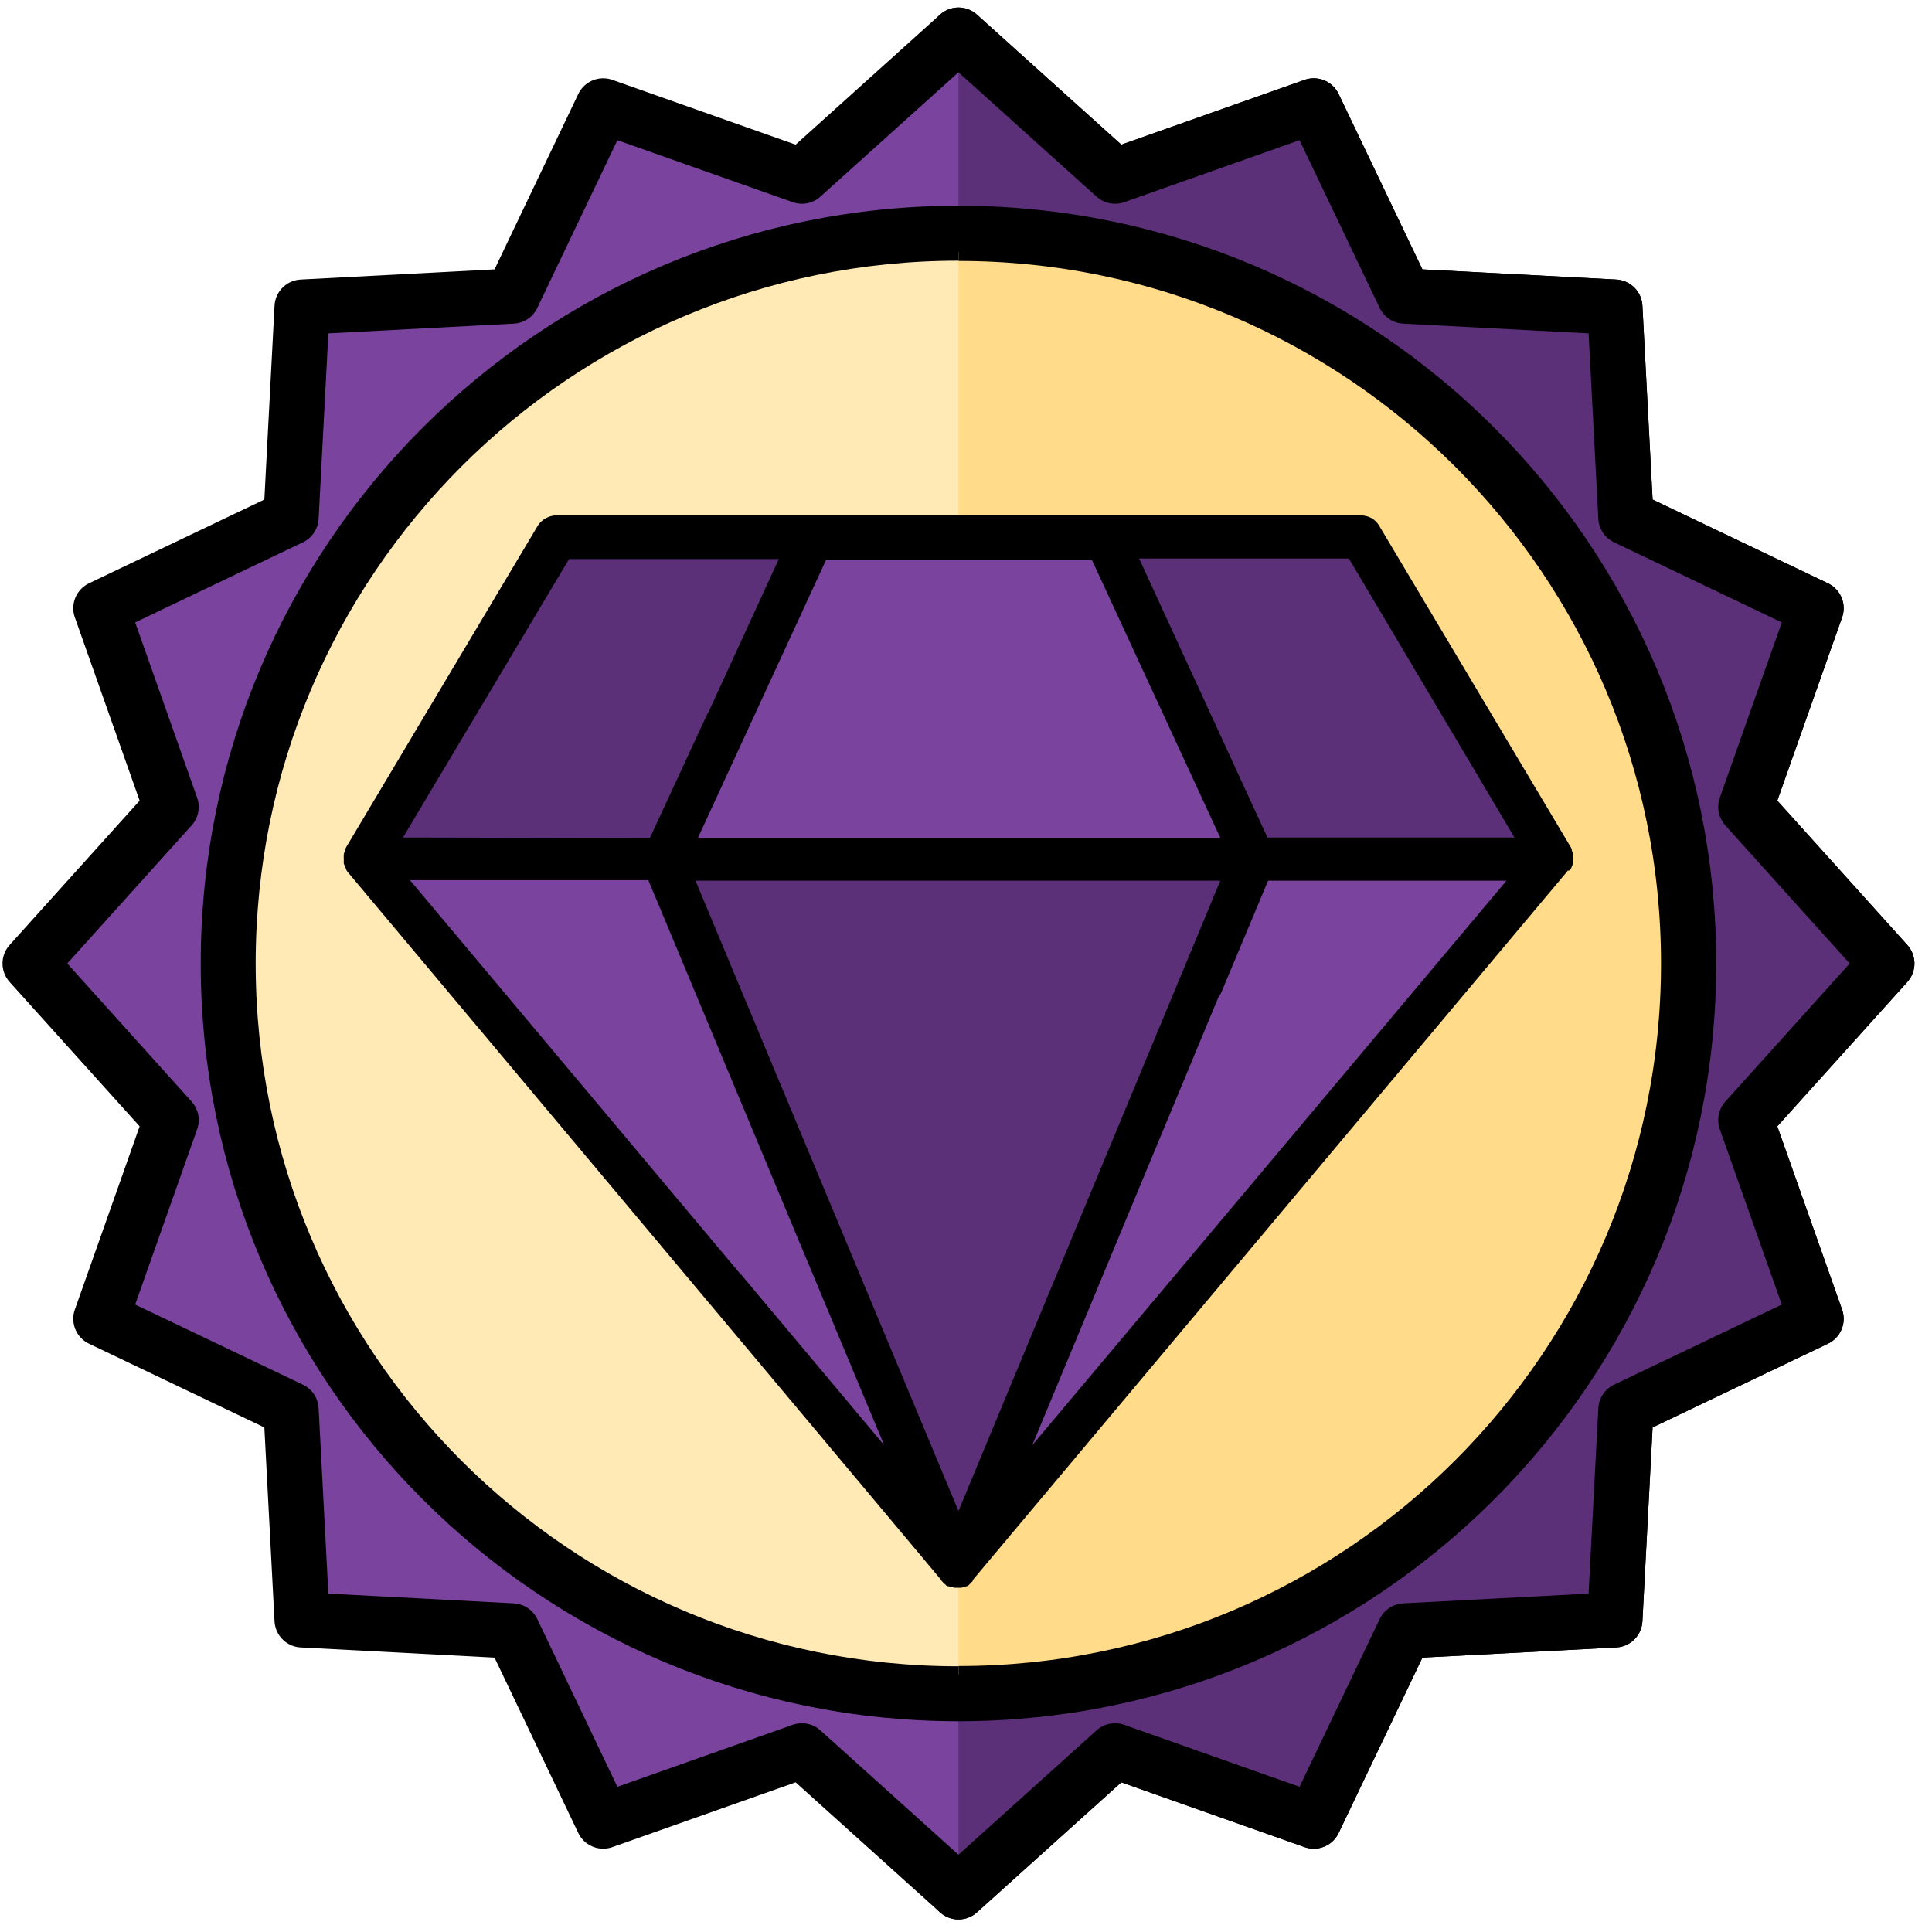
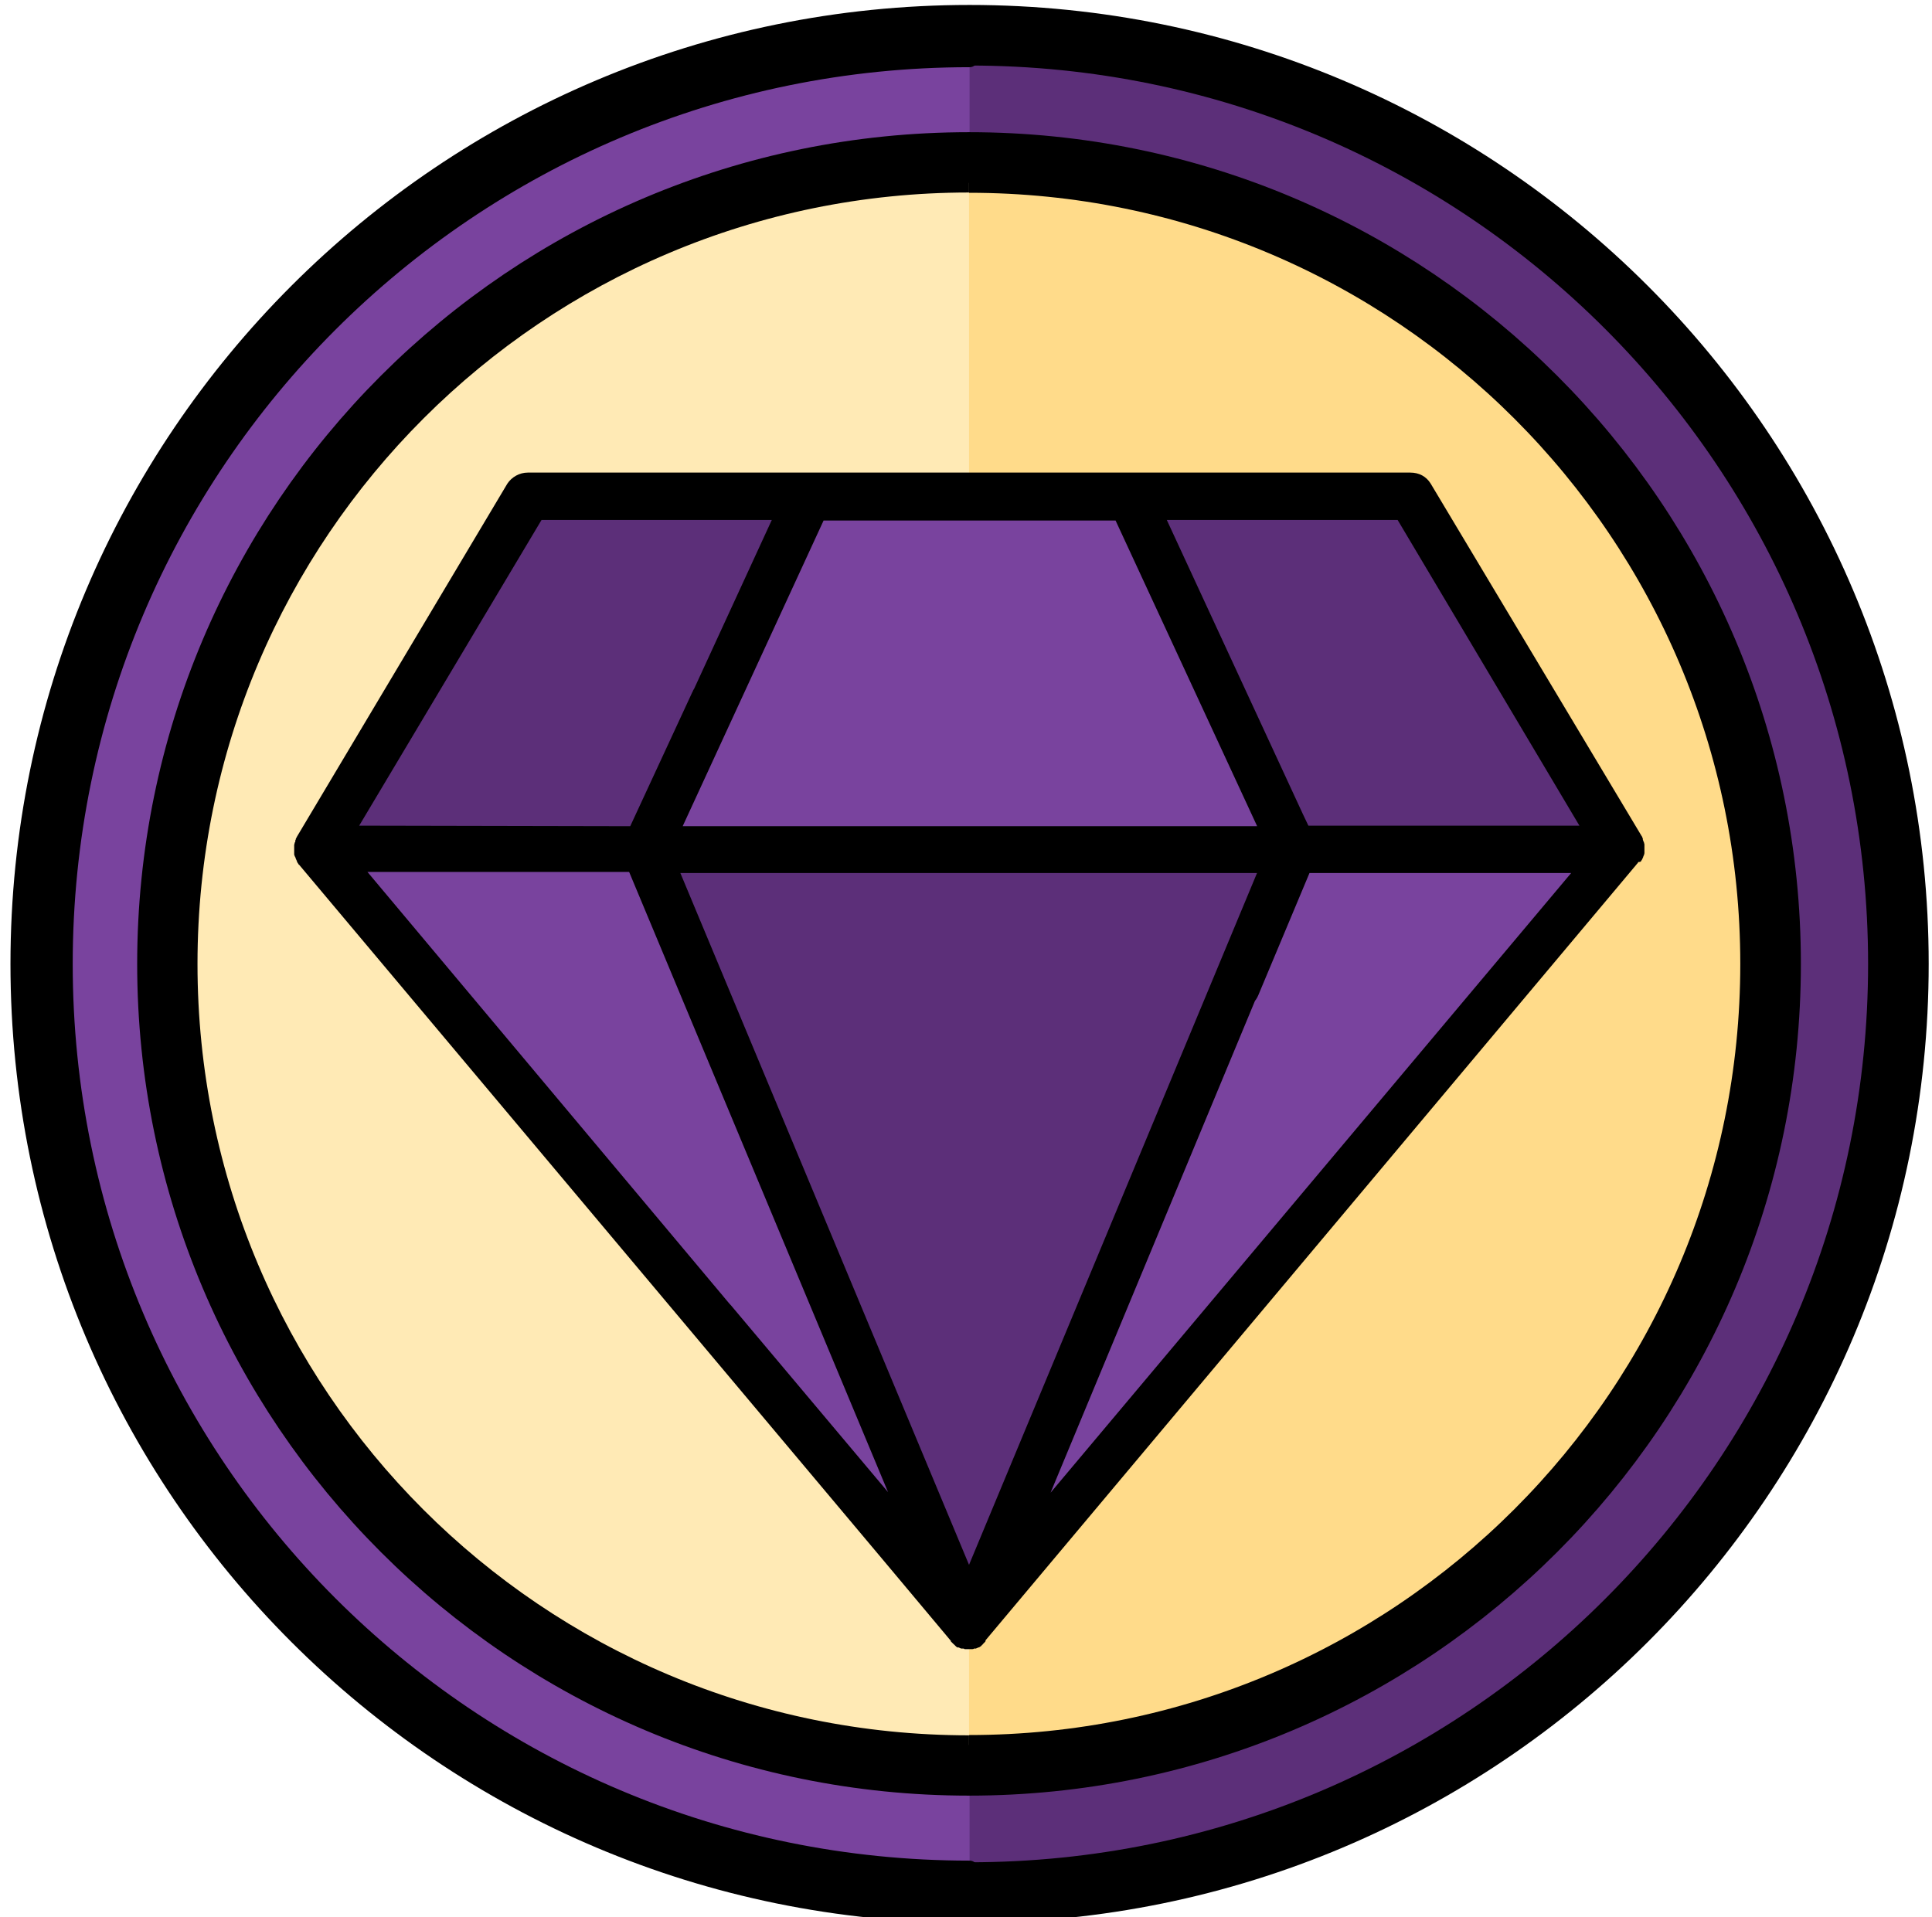
- <svg xmlns="http://www.w3.org/2000/svg" version="1.1" id="Layer_1" x="0px" y="0px" viewBox="-207 193 385 385" style="enable-background:new -255 129 512 512;" xml:space="preserve">
-   <style type="text/css">
- 	.st0{fill:#79439E;stroke:#000000;stroke-width:11;stroke-linecap:round;stroke-linejoin:round;stroke-miterlimit:10;}
- 	.st1{fill:#5C2F79;stroke:#000000;stroke-width:11;stroke-linecap:round;stroke-linejoin:round;stroke-miterlimit:10;}
- 	.st2{fill:#FFDB8A;stroke:#000000;stroke-width:11;stroke-miterlimit:10;}
- 	.st3{fill:#FFEAB5;stroke:#000000;stroke-width:3.5;stroke-miterlimit:10;}
- 	.st4{fill:#79439E;}
- 	.st5{fill:#5C2F79;}
- </style>
-   <polygon class="st0" points="-16,200 15.2,228.1 54.8,214.1 72.9,252 114.8,254.2 117,296.1 154.9,314.2 140.9,353.8 169,385  140.9,416.2 154.9,455.8 117,473.9 114.8,515.8 72.9,518 54.8,555.9 15.2,541.9 -16,570 -47.2,541.9 -86.8,555.9 -104.9,518  -146.8,515.8 -149,473.9 -186.9,455.8 -172.9,416.2 -201,385 -172.9,353.8 -186.9,314.2 -149,296.1 -146.8,254.2 -104.9,252  -86.8,214.1 -47.2,228.1 " />
-   <polyline class="st1" points="-16,200 15.2,228.1 54.8,214.1 72.9,252 114.8,254.2 117,296.1 154.9,314.2 140.9,353.8 169,385  140.9,416.2 154.9,455.8 117,473.9 114.8,515.8 72.9,518 54.8,555.9 15.2,541.9 -16,570 " />
-   <circle class="st2" cx="-16" cy="385" r="145.5" />
-   <path class="st3" d="M-16,526.8c-78.4,0-141.8-63.4-141.8-141.8S-94.3,243.2-16,243.2" />
+ <svg xmlns="http://www.w3.org/2000/svg" version="1.1" id="Layer_1" x="0px" y="0px" viewBox="-182.7 210 350.7 348" style="enable-background:new -182.7 210 350.7 348;" xml:space="preserve">
+   <circle style="fill:#5C2F79;stroke:#000000;stroke-width:11;stroke-linecap:round;stroke-linejoin:round;stroke-miterlimit:10;" cx="-6.7" cy="385" r="168.6" />
+   <path style="fill:#79439E;stroke:#000000;stroke-width:3;stroke-linecap:round;stroke-linejoin:round;stroke-miterlimit:10;" d="  M-6.7,549.3C-97.5,549.3-171,475.8-171,385S-97.4,220.7-6.7,220.7" />
+   <circle style="fill:#FFDB8A;stroke:#000000;stroke-width:11;stroke-miterlimit:10;" cx="-6.8" cy="385" r="145.5" />
+   <path style="fill:#FFEAB5;stroke:#000000;stroke-width:3.5;stroke-miterlimit:10;" d="M-6.8,526.8c-78.4,0-141.8-63.4-141.8-141.8  S-85,243.2-6.8,243.2" />
  <g>
    <g>
      <g>
-         <polygon class="st4" points="-16,430 -74.8,364.1 -134.2,364.1 -16,505.1 -16,505.1    " />
-         <polygon class="st4" points="102.3,364.1 42.9,364.1 42.9,364.1 42.9,364.1 -16,430 -16,505.1 -16,505.1 -16,505.1    " />
+         <polygon style="fill:#79439E;" points="-6.8,430 -65.5,364.1 -125,364.1 -6.8,505.1 -6.8,505.1    " />
+         <polygon style="fill:#79439E;" points="111.5,364.1 52.1,364.1 52.1,364.1 52.1,364.1 -6.8,430 -6.8,505.1 -6.8,505.1      -6.8,505.1    " />
      </g>
    </g>
    <g>
      <g>
-         <polygon class="st5" points="-74.8,364.1 -16,505.1 42.9,364.1    " />
-         <polygon class="st5" points="-45.2,300 -96.1,300 -134.2,364.1 -74.8,364.1 -74.8,364.1 -16,332.1    " />
-         <polygon class="st5" points="64.1,300 13.2,300 13.2,300 -16,332.1 42.9,364.1 42.9,364.1 102.3,364.1    " />
+         <polygon style="fill:#5C2F79;" points="-65.5,364.1 -6.8,505.1 52.1,364.1    " />
+         <polygon style="fill:#5C2F79;" points="-36,300 -86.9,300 -125,364.1 -65.5,364.1 -65.5,364.1 -6.8,332.1    " />
+         <polygon style="fill:#5C2F79;" points="73.3,300 22.5,300 22.5,300 -6.8,332.1 52.1,364.1 52.1,364.1 111.5,364.1    " />
      </g>
    </g>
-     <polygon class="st4" points="-45.2,300 -74.8,364.1 42.9,364.1 13.2,300  " />
-     <path d="M105.9,366.3C106,366.3,106,366.3,105.9,366.3c0.1-0.1,0.1-0.2,0.2-0.3c0-0.1,0.1-0.2,0.1-0.2c0-0.1,0.1-0.2,0.1-0.3   c0-0.1,0.1-0.2,0.1-0.2c0-0.1,0.1-0.3,0.1-0.4c0-0.1,0-0.1,0-0.2c0-0.2,0-0.4,0-0.5c0,0,0,0,0-0.1c0-0.2,0-0.4,0-0.6   c0-0.1,0-0.1,0-0.2c0-0.1-0.1-0.3-0.1-0.4c0-0.1-0.1-0.1-0.1-0.2c0-0.1-0.1-0.2-0.1-0.4c0,0,0,0,0-0.1c0-0.1-0.1-0.1-0.1-0.2   c0-0.1-0.1-0.2-0.1-0.2l-38.2-64.1c-0.8-1.3-2.1-2-3.7-2H-96.1c-1.5,0-2.9,0.8-3.7,2l-38.2,64.1c0,0.1-0.1,0.1-0.1,0.2   c0,0.1-0.1,0.1-0.1,0.2c0,0,0,0,0,0.1c-0.1,0.1-0.1,0.2-0.1,0.4c0,0.1-0.1,0.1-0.1,0.2c0,0.1-0.1,0.3-0.1,0.4c0,0.1,0,0.1,0,0.2   c0,0.2,0,0.4,0,0.6c0,0,0,0,0,0.1c0,0.2,0,0.4,0,0.5c0,0.1,0,0.1,0,0.2c0,0.1,0,0.3,0.1,0.4c0,0.1,0.1,0.2,0.1,0.2   c0,0.1,0.1,0.2,0.1,0.3c0,0.1,0.1,0.2,0.1,0.2c0,0.1,0.1,0.2,0.1,0.2s0,0,0,0.1s0.1,0.2,0.1,0.2c0.1,0.1,0.1,0.2,0.2,0.3   c0,0,0,0.1,0.1,0.1l105.3,125.6c1.6,1.9,4.2,2,6,0.5s2-4.2,0.5-6l-99.5-118.6h47.5l47,112.6L-59.3,447c-1.6-1.9-4.2-2-6-0.5   c-1.9,1.6-2,4.2-0.5,6l46.4,55.4l0,0l0,0c0,0,0,0,0,0.1c0.1,0.1,0.2,0.2,0.2,0.2l0.1,0.1l0,0l0,0c0.1,0.1,0.1,0.1,0.2,0.2   c0,0,0.1,0,0.1,0.1l0.1,0.1c0,0,0.1,0,0.1,0.1c0,0,0.1,0,0.1,0.1l0,0c0.1,0.1,0.2,0.1,0.3,0.2h0.1h0.1c0.1,0,0.1,0,0.2,0.1   c0.1,0,0.2,0.1,0.3,0.1h0.1c0.1,0,0.1,0,0.2,0c0.1,0,0.2,0,0.3,0.1h0.1h0.1c0.2,0,0.3,0,0.5,0l0,0l0,0l0,0l0,0l0,0l0,0   c0.2,0,0.3,0,0.5,0h0.1h0.1c0.1,0,0.2,0,0.3-0.1c0.1,0,0.1,0,0.2,0h0.1c0.1,0,0.2-0.1,0.3-0.1c0,0,0.1,0,0.1-0.1h0.1h0.1   c0.1-0.1,0.2-0.1,0.3-0.2l0,0c0,0,0.1,0,0.1-0.1c0,0,0.1,0,0.1-0.1l0.1-0.1c0,0,0.1,0,0.1-0.1c0.1-0.1,0.1-0.1,0.2-0.2l0,0l0,0   l0.1-0.1c0.1-0.1,0.2-0.2,0.2-0.3c0,0,0,0,0-0.1l0,0l0,0l118.2-140.9c0,0,0-0.1,0.1-0.1c0.1-0.1,0.1-0.2,0.2-0.3   C105.8,366.5,105.9,366.4,105.9,366.3z M94.8,359.9H45.6l-1-2.1L20,304.3h41.8L94.8,359.9z M-126.7,359.9l33.1-55.5h41.8   l-25.4,55.3c-1,2.1-0.1,4.7,2,5.7s4.7,0.1,5.7-2l27.1-58.8h53L36.2,360H-68.1l9.6-20.8c0.3-0.7,0.4-1.4,0.4-2   c-0.1-1.5-1-2.9-2.4-3.6c-0.3-0.1-0.6-0.2-0.9-0.3c-1.8-0.4-3.6,0.4-4.6,1.9c-0.1,0.1-0.1,0.3-0.2,0.4L-77.5,360L-126.7,359.9   L-126.7,359.9z M-1.3,481l46.5-111.9c0.9-2.1-0.1-4.7-2.3-5.6c-2.1-0.9-4.7,0.1-5.6,2.3L-16,494.1l-52.4-125.6H36.4l-7.9,18.9   c-0.9,2.1,0.1,4.7,2.3,5.6c2.1,0.9,4.7-0.1,5.6-2.3l9.3-22.2h47.5L-1.3,481z" />
+     <polygon style="fill:#79439E;" points="-36,300 -65.5,364.1 52.1,364.1 22.5,300  " />
+     <path d="M115.2,366.3C115.3,366.3,115.3,366.3,115.2,366.3c0.1-0.1,0.1-0.2,0.2-0.3c0-0.1,0.1-0.2,0.1-0.2c0-0.1,0.1-0.2,0.1-0.3   c0-0.1,0.1-0.2,0.1-0.2c0-0.1,0.1-0.3,0.1-0.4c0-0.1,0-0.1,0-0.2c0-0.2,0-0.4,0-0.5c0,0,0,0,0-0.1c0-0.2,0-0.4,0-0.6   c0-0.1,0-0.1,0-0.2c0-0.1-0.1-0.3-0.1-0.4s-0.1-0.1-0.1-0.2c0-0.1-0.1-0.2-0.1-0.4c0,0,0,0,0-0.1c0-0.1-0.1-0.1-0.1-0.2   c0-0.1-0.1-0.2-0.1-0.2L77,297.8c-0.8-1.3-2.1-2-3.7-2H-86.9c-1.5,0-2.9,0.8-3.7,2l-38.2,64.1c0,0.1-0.1,0.1-0.1,0.2   c0,0.1-0.1,0.1-0.1,0.2c0,0,0,0,0,0.1c-0.1,0.1-0.1,0.2-0.1,0.4c0,0.1-0.1,0.1-0.1,0.2c0,0.1-0.1,0.3-0.1,0.4c0,0.1,0,0.1,0,0.2   c0,0.2,0,0.4,0,0.6c0,0,0,0,0,0.1c0,0.2,0,0.4,0,0.5c0,0.1,0,0.1,0,0.2c0,0.1,0,0.3,0.1,0.4c0,0.1,0.1,0.2,0.1,0.2   c0,0.1,0.1,0.2,0.1,0.3c0,0.1,0.1,0.2,0.1,0.2c0,0.1,0.1,0.2,0.1,0.2s0,0,0,0.1c0,0.1,0.1,0.2,0.1,0.2c0.1,0.1,0.1,0.2,0.2,0.3   c0,0,0,0.1,0.1,0.1L-23,492.5c1.6,1.9,4.2,2,6,0.5c1.9-1.6,2-4.2,0.5-6L-116,368.3h47.5l47,112.6L-50,447c-1.6-1.9-4.2-2-6-0.5   c-1.9,1.6-2,4.2-0.5,6l46.4,55.4l0,0l0,0c0,0,0,0,0,0.1c0.1,0.1,0.2,0.2,0.2,0.2l0.1,0.1l0,0l0,0c0.1,0.1,0.1,0.1,0.2,0.2   c0,0,0.1,0,0.1,0.1l0.1,0.1c0,0,0.1,0,0.1,0.1c0,0,0.1,0,0.1,0.1l0,0c0.1,0.1,0.2,0.1,0.3,0.2h0.1h0.1c0.1,0,0.1,0,0.2,0.1   c0.1,0,0.2,0.1,0.3,0.1h0.1c0.1,0,0.1,0,0.2,0c0.1,0,0.2,0,0.3,0.1h0.1h0.1c0.2,0,0.3,0,0.5,0l0,0l0,0l0,0l0,0l0,0l0,0   c0.2,0,0.3,0,0.5,0h0.1h0.1c0.1,0,0.2,0,0.3-0.1c0.1,0,0.1,0,0.2,0h0.1c0.1,0,0.2-0.1,0.3-0.1c0,0,0.1,0,0.1-0.1h0.1h0.1   c0.1-0.1,0.2-0.1,0.3-0.2l0,0c0,0,0.1,0,0.1-0.1c0,0,0.1,0,0.1-0.1l0.1-0.1c0,0,0.1,0,0.1-0.1c0.1-0.1,0.1-0.1,0.2-0.2l0,0l0,0   l0.1-0.1c0.1-0.1,0.2-0.2,0.2-0.3c0,0,0,0,0-0.1l0,0l0,0l118.2-140.9c0,0,0-0.1,0.1-0.1c0.1-0.1,0.1-0.2,0.2-0.3   C115.1,366.5,115.2,366.4,115.2,366.3z M104,359.9H54.8l-1-2.1l-24.7-53.4H71L104,359.9z M-117.5,359.9l33.1-55.5h41.8L-68,359.6   c-1,2.1-0.1,4.7,2,5.7c2.1,1,4.7,0.1,5.7-2l27.1-58.8h53L45.5,360H-58.9l9.6-20.8c0.3-0.7,0.4-1.4,0.4-2c-0.1-1.5-1-2.9-2.4-3.6   c-0.3-0.1-0.6-0.2-0.9-0.3c-1.8-0.4-3.6,0.4-4.6,1.9c-0.1,0.1-0.1,0.3-0.2,0.4L-68.3,360L-117.5,359.9L-117.5,359.9z M8,481   l46.5-111.9c0.9-2.1-0.1-4.7-2.3-5.6c-2.1-0.9-4.7,0.1-5.6,2.3L-6.8,494.1l-52.4-125.6H45.7l-7.9,18.9c-0.9,2.1,0.1,4.7,2.3,5.6   c2.1,0.9,4.7-0.1,5.6-2.3l9.3-22.2h47.5L8,481z" />
  </g>
</svg>
